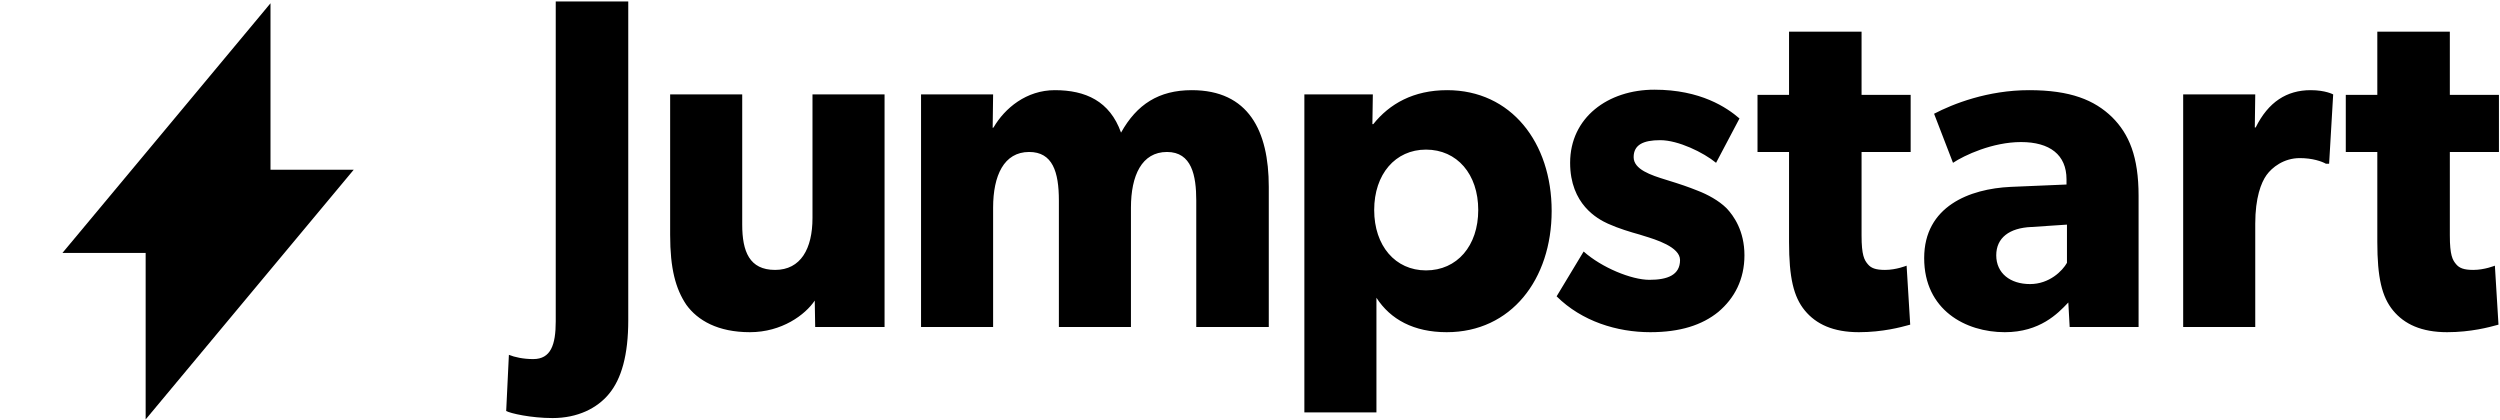
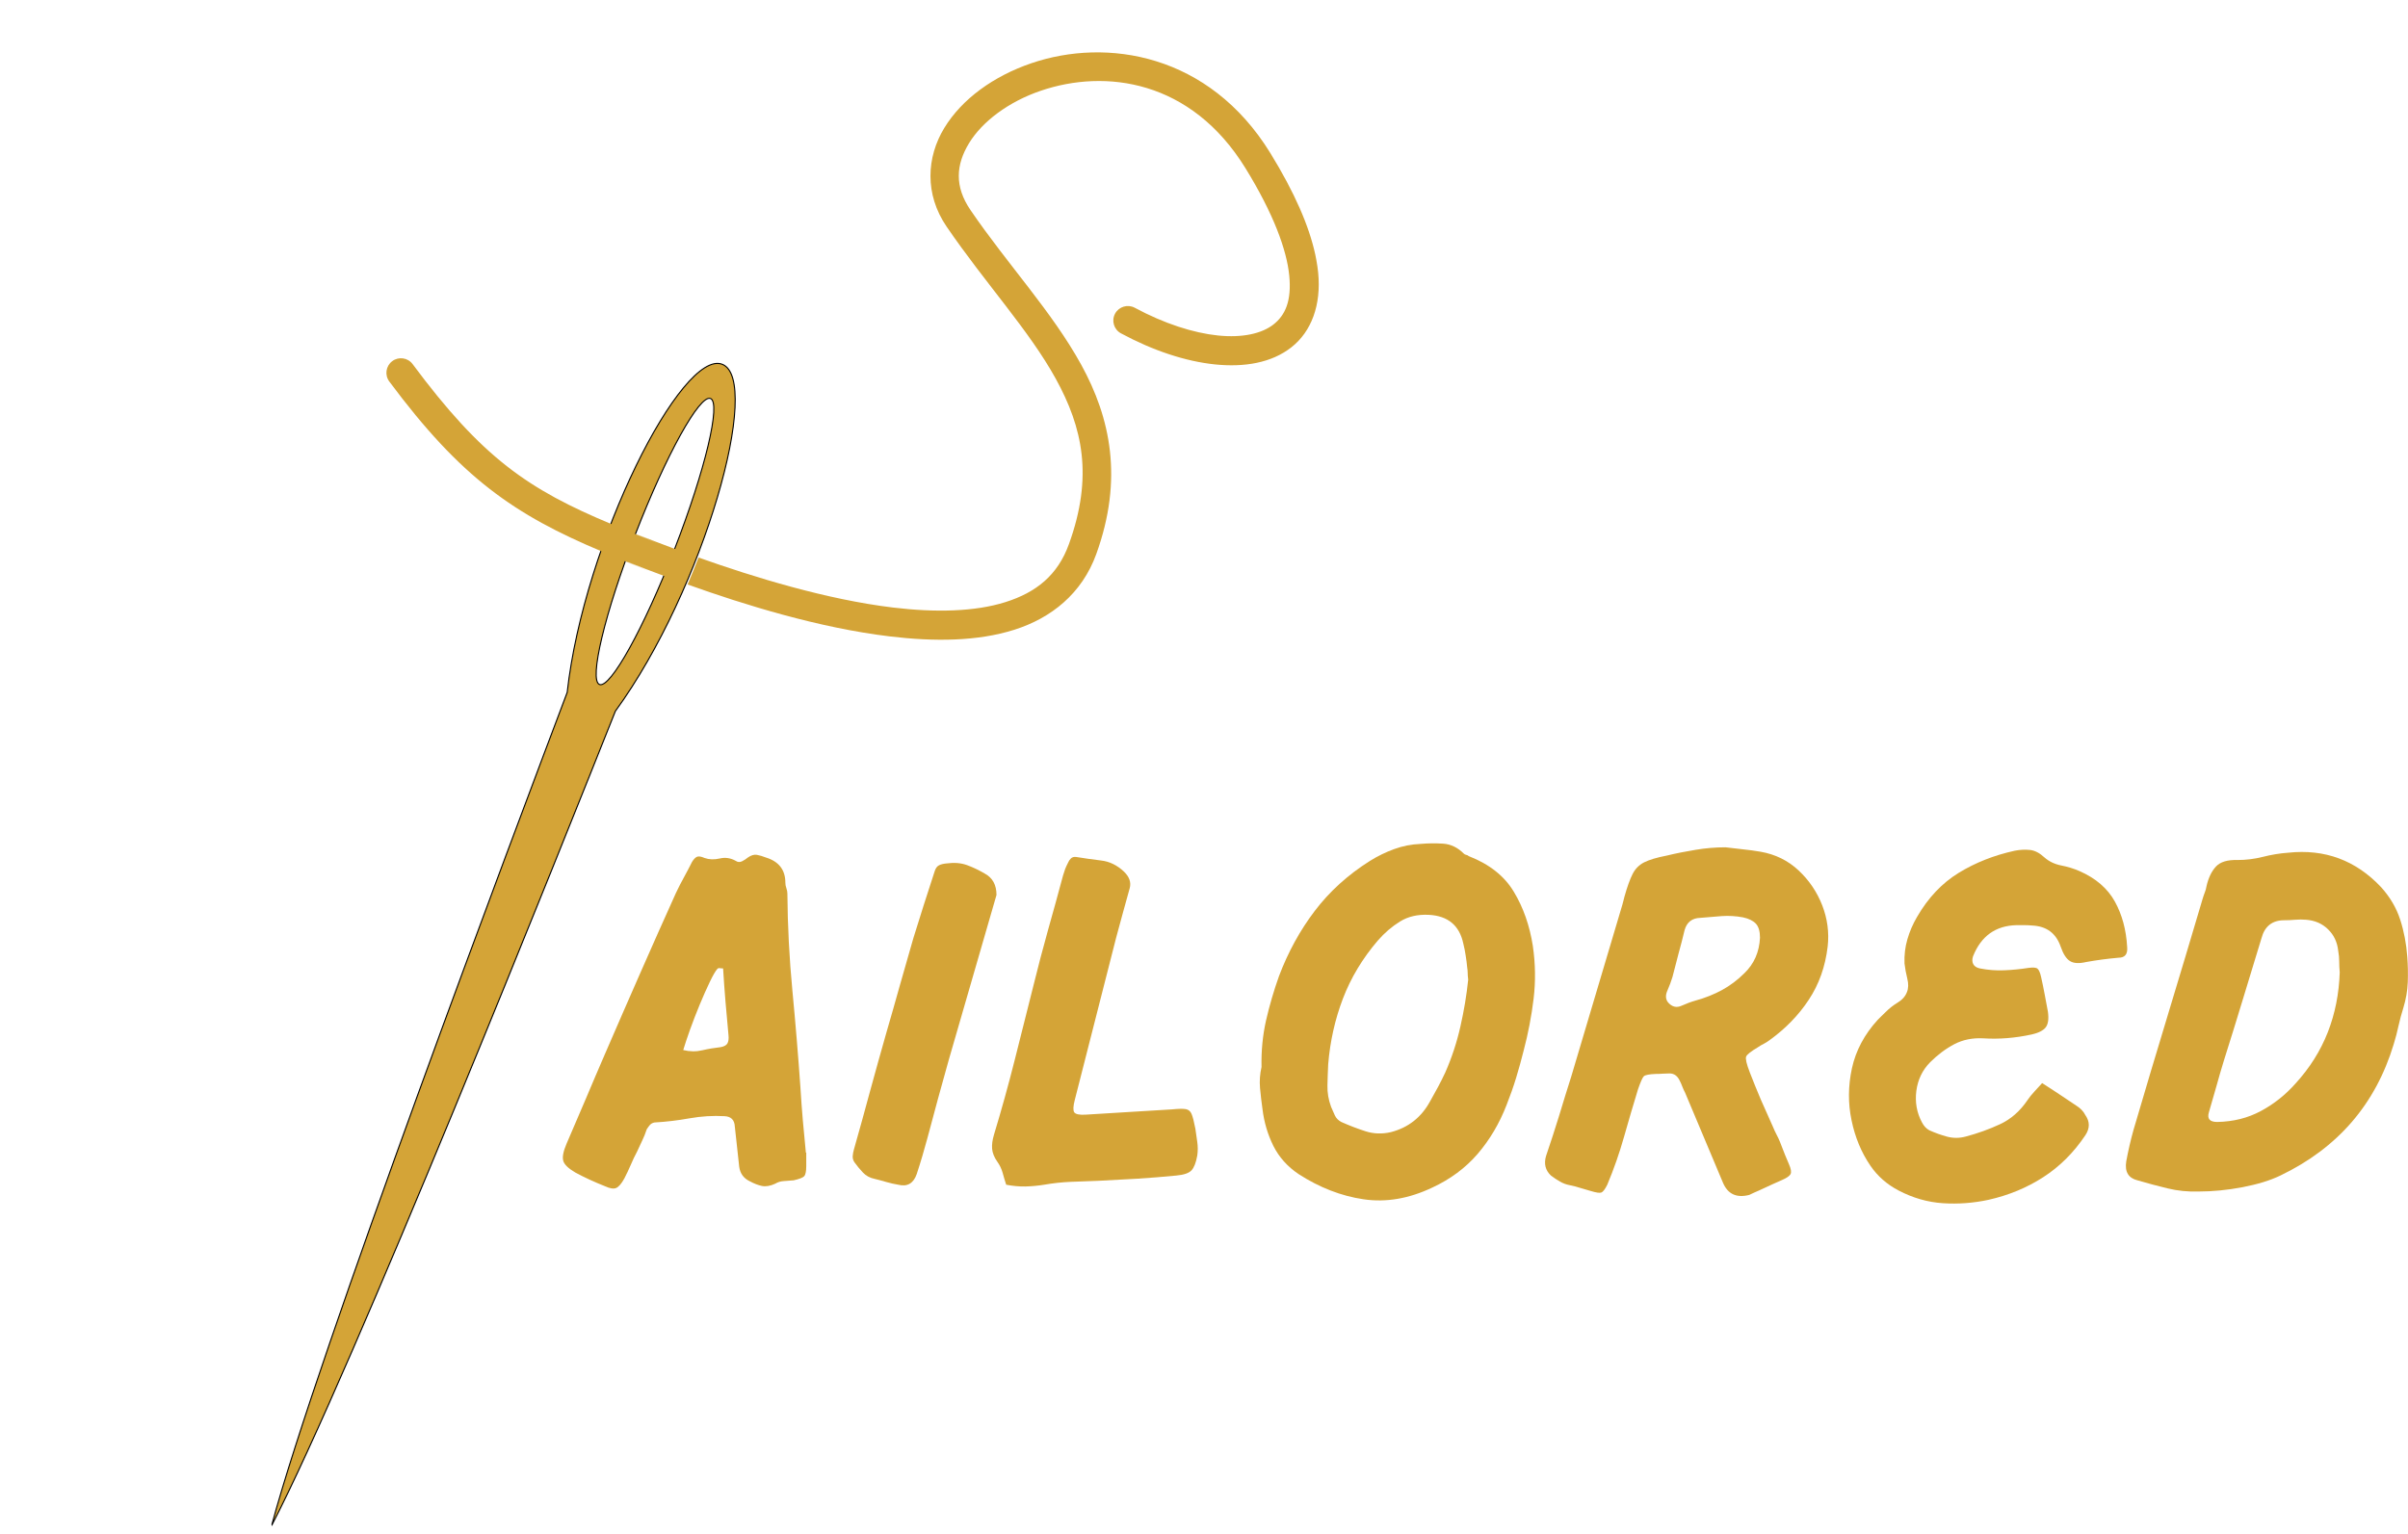
- <svg xmlns="http://www.w3.org/2000/svg" width="143" height="24" viewBox="0 0 805 135" fill="current-color">
-   <rect width="805" height="135" fill="none" />
-   <path fill-rule="evenodd" clip-rule="evenodd" d="M202.299 0.42H178.948V103.419C178.948 111.015 177.352 115.572 171.695 115.572C168.505 115.572 165.749 114.965 163.863 114.205L162.993 132.283C164.298 133.043 170.97 134.562 177.932 134.562C186.054 134.562 192.291 131.372 196.062 126.814C200.123 121.953 202.299 114.205 202.299 103.115V0.42ZM284.828 30.348H261.621V70.15C261.621 80.024 257.85 86.86 249.582 86.86C241.315 86.86 238.995 80.936 238.995 72.276V30.348H215.788V75.619C215.788 86.405 217.529 92.937 221.01 98.102C224.636 103.115 231.163 106.913 241.461 106.913C251.759 106.913 259.301 101.292 262.347 96.735L262.492 105.242H284.828V30.348ZM383.746 28.98C402.021 28.98 408.548 42.045 408.548 60.123V105.242H385.196V64.529C385.196 56.477 383.746 48.881 375.769 48.881C367.646 48.881 364.165 56.477 364.165 66.808V105.242H340.959V64.529C340.959 55.262 338.929 48.881 331.386 48.881C323.264 48.881 319.783 56.477 319.783 66.808V105.242H296.576V30.348H319.783L319.638 41.133L319.928 40.982C323.554 34.753 330.516 28.98 339.653 28.98C349.516 28.98 357.349 32.474 360.975 42.653C366.051 33.538 373.158 28.98 383.746 28.98ZM499.635 67.871C499.635 45.843 486.581 28.98 465.985 28.98C455.107 28.98 447.42 33.386 442.198 39.918H441.908L442.053 30.348H420.006V132.739H443.213V95.823C447.709 102.811 455.252 106.913 465.84 106.913C486.581 106.913 499.635 89.899 499.635 67.871ZM475.993 67.567C475.993 79.113 469.175 87.013 459.168 87.013C449.305 87.013 442.488 79.113 442.488 67.567C442.488 56.022 449.305 48.122 459.168 48.122C469.175 48.122 475.993 56.022 475.993 67.567ZM555.911 66.959C558.231 69.39 561.712 74.251 561.712 82.151C561.712 89.898 558.522 95.975 553.3 100.381C548.079 104.634 540.971 106.913 531.398 106.913C520.665 106.913 509.352 103.419 501.23 95.368L509.932 80.936C515.734 86.101 525.307 90.051 531.109 90.051C536.911 90.051 540.972 88.531 540.972 83.67C540.972 79.459 533.137 77.072 529.343 75.916L529.343 75.916C528.757 75.738 528.267 75.589 527.918 75.467C525.162 74.707 521.101 73.492 517.765 71.972C514.429 70.453 505.581 65.744 505.581 52.376C505.581 37.791 517.765 28.828 532.704 28.828C547.643 28.828 556.056 34.601 560.117 38.095L552.575 52.376C548.514 49.033 540.391 45.083 534.589 45.083C529.078 45.083 526.033 46.603 526.033 50.553C526.033 54.502 531.543 56.325 536.475 57.844C541.406 59.363 543.582 60.123 546.627 61.338C549.818 62.554 553.445 64.528 555.911 66.959ZM615.233 30.499H599.423V10.143H576.072V30.499H565.919V48.881H576.072V77.897C576.072 89.291 577.522 95.52 581.148 99.925C584.774 104.331 590.286 106.913 598.553 106.913C606.221 106.913 612.201 105.273 614.518 104.637L614.518 104.637L614.528 104.634C614.645 104.602 614.752 104.573 614.85 104.546C614.937 104.523 615.016 104.501 615.087 104.483L613.927 85.493C613.927 85.493 610.592 86.86 606.965 86.86C603.92 86.86 602.47 86.253 601.454 85.037C600.294 83.67 599.423 82.151 599.423 75.77V48.881H615.233V30.499ZM680.066 37.64C685.577 43.109 688.624 50.401 688.624 63.01V105.242H666.433L665.998 97.343C665.927 97.417 665.855 97.493 665.781 97.57C662.679 100.826 656.88 106.913 645.546 106.913C632.927 106.913 619.584 99.773 619.584 83.062C619.584 66.352 634.232 60.731 647.431 60.123L665.417 59.363V57.693C665.417 49.793 660.051 45.691 650.768 45.691C641.631 45.691 632.492 49.945 628.866 52.376L622.774 36.576C628.866 33.386 640.035 28.98 653.379 28.98C666.723 28.98 674.409 32.171 680.066 37.64ZM653.669 91.418C659.906 91.418 664.111 87.164 665.561 84.582V72.276L654.104 73.036C646.997 73.34 642.791 76.53 642.791 82.151C642.791 87.924 647.287 91.418 653.669 91.418ZM751.282 30.348C751.282 30.348 748.816 28.98 744.03 28.98C736.343 28.98 730.396 32.778 726.335 40.982H726.044L726.19 30.348H702.983V105.242H726.19V71.972C726.19 63.617 728.076 58.756 729.816 56.325C731.557 53.894 735.327 50.856 740.548 50.856C744.61 50.856 747.655 51.92 748.96 52.679H749.976L751.282 30.348ZM788.847 30.499H804.657V48.881H788.847V75.77C788.847 82.151 789.718 83.67 790.878 85.037C791.893 86.253 793.344 86.86 796.389 86.86C800.015 86.86 803.351 85.493 803.351 85.493L804.513 104.483C804.359 104.523 804.169 104.575 803.944 104.637C801.628 105.272 795.646 106.913 787.977 106.913C779.71 106.913 774.198 104.331 770.572 99.925C766.946 95.52 765.496 89.291 765.496 77.897V48.881H755.343V30.499H765.496V10.143H788.847V30.499Z" />
-   <path d="M87.1 54.6V1L54.337 40.329L20.1 81.4H46.9V135L113.9 54.6H87.1Z" />
+ <svg xmlns="http://www.w3.org/2000/svg" zoomAndPan="magnify" preserveAspectRatio="xMidYMid meet" version="1.0" viewBox="0.04 92.45 299.11 190.55">
+   <defs>
+     <g />
+     <clipPath id="ba7b06610f">
+       <path d="M 33 137 L 92 137 L 92 283 L 33 283 Z M 33 137 " clip-rule="nonzero" />
+     </clipPath>
+     <clipPath id="5c40883857">
+       <path d="M 156.711 92.918 L 190.477 248.543 L 33.902 282.512 L 0.141 126.887 Z M 156.711 92.918 " clip-rule="nonzero" />
+     </clipPath>
+     <clipPath id="9b2c9810e7">
+       <path d="M 190.371 248.066 L 156.609 92.445 L 0.035 126.414 L 33.801 282.039 Z M 190.371 248.066 " clip-rule="nonzero" />
+     </clipPath>
+     <clipPath id="4fd4d2a493">
+       <path d="M 33 136 L 93 136 L 93 283 L 33 283 Z M 33 136 " clip-rule="nonzero" />
+     </clipPath>
+     <clipPath id="3c6c4e6c17">
+       <path d="M 156.711 92.918 L 190.477 248.543 L 33.902 282.512 L 0.141 126.887 Z M 156.711 92.918 " clip-rule="nonzero" />
+     </clipPath>
+     <clipPath id="b8f6fe05e8">
+       <path d="M 190.371 248.066 L 156.609 92.445 L 0.035 126.414 L 33.801 282.039 Z M 190.371 248.066 " clip-rule="nonzero" />
+     </clipPath>
+     <clipPath id="1bd9419a24">
+       <path d="M 48 98 L 164 98 L 164 172 L 48 172 Z M 48 98 " clip-rule="nonzero" />
+     </clipPath>
+     <clipPath id="5d49cf6787">
+       <path d="M 156.711 92.918 L 190.477 248.543 L 33.902 282.512 L 0.141 126.887 Z M 156.711 92.918 " clip-rule="nonzero" />
+     </clipPath>
+     <clipPath id="9ecb4ba95f">
+       <path d="M 190.371 248.066 L 156.609 92.445 L 0.035 126.414 L 33.801 282.039 Z M 190.371 248.066 " clip-rule="nonzero" />
+     </clipPath>
+   </defs>
+   <g clip-path="url(#ba7b06610f)">
+     <g clip-path="url(#5c40883857)">
+       <g clip-path="url(#9b2c9810e7)">
+         <path fill="#d4a437" d="M 89.754 137.711 C 94.727 139.641 87.59 165.531 76.48 180.805 C 69.855 197.418 43.852 262.57 33.773 282.016 C 39.445 260.859 64.176 195.211 70.492 178.48 C 72.586 159.711 84.781 135.785 89.754 137.711 Z M 88.293 141.961 C 86.953 141.441 82.781 148.98 78.977 158.789 C 75.172 168.594 73.168 176.973 74.508 177.496 C 75.848 178.016 80.027 170.477 83.832 160.672 C 87.637 150.863 89.633 142.48 88.293 141.961 Z M 88.293 141.961 " fill-opacity="1" fill-rule="evenodd" />
+       </g>
+     </g>
+   </g>
+   <g clip-path="url(#4fd4d2a493)">
+     <g clip-path="url(#3c6c4e6c17)">
+       <g clip-path="url(#b8f6fe05e8)">
+         <path stroke-linecap="butt" transform="matrix(-0.0808962, -0.372864, -0.372864, 0.0808962, 202.07, 275.2404)" fill="none" stroke-linejoin="miter" d="M 414.68 211.257 C 406.974 199.592 344.624 232.26 311.677 269.203 C 272.806 295.404 120.377 398.216 76.171 434.836 C 127.208 408.551 281.615 308.725 320.958 283.249 C 367.87 267.456 422.376 222.923 414.68 211.257 Z M 404.606 217.36 C 406.681 220.504 389.689 235.379 366.68 250.575 C 343.681 265.769 323.333 275.558 321.248 272.417 C 319.172 269.274 336.16 254.378 359.159 239.184 C 382.168 223.988 402.531 214.217 404.606 217.36 Z M 404.606 217.36 " stroke="#000000" stroke-width="0.348" stroke-opacity="1" stroke-miterlimit="4" />
+       </g>
+     </g>
+   </g>
+   <g clip-path="url(#1bd9419a24)">
+     <g clip-path="url(#5d49cf6787)">
+       <g clip-path="url(#9ecb4ba95f)">
+         <path fill="#d4a437" d="M 77.914 162.234 C 77.133 161.922 85.82 165.59 74.859 160.992 C 63.898 156.395 57.312 151.836 48.395 139.848 C 47.801 139.047 47.965 137.918 48.766 137.32 C 49.562 136.723 50.699 136.887 51.293 137.688 C 59.938 149.309 65.586 153.246 76.113 157.617 C 86.641 161.988 78.398 158.543 79.184 158.852 C 79.973 159.16 80.781 159.48 81.621 159.801 C 82.375 160.09 83.188 160.398 84.039 160.715 C 83.996 160.824 83.957 160.934 83.914 161.043 C 83.512 162.082 83.102 163.086 82.691 164.066 C 81.863 163.758 81.066 163.457 80.324 163.176 C 79.496 162.855 78.695 162.543 77.914 162.23 Z M 163.418 124.082 C 163.469 124.316 163.516 124.551 163.555 124.781 C 163.652 125.312 163.727 125.828 163.777 126.332 C 164.172 130.355 162.93 133.652 160.457 135.594 C 157.988 137.539 154.609 138.102 150.953 137.727 C 147.301 137.348 143.285 136.023 139.281 133.867 C 138.406 133.395 138.074 132.301 138.547 131.422 C 139.02 130.543 140.117 130.215 140.996 130.688 C 144.648 132.656 148.273 133.816 151.324 134.133 C 154.379 134.445 156.777 133.898 158.227 132.762 C 159.676 131.621 160.496 129.863 160.184 126.684 C 159.871 123.508 158.25 119.039 154.75 113.352 C 147.984 102.367 137.344 100.988 129.316 103.727 C 125.305 105.094 122.043 107.559 120.414 110.234 C 118.785 112.906 118.574 115.605 120.598 118.562 C 125.23 125.344 130.723 131.176 134.355 137.785 C 137.984 144.395 139.59 151.961 136.211 161.297 C 134.434 166.207 130.613 169.246 126.031 170.695 C 121.449 172.148 116.082 172.184 110.531 171.516 C 101.762 170.461 92.516 167.598 85.449 165.07 C 85.926 163.949 86.379 162.832 86.809 161.719 C 93.746 164.184 102.73 166.941 110.969 167.934 C 116.215 168.566 121.141 168.461 124.945 167.254 C 128.75 166.051 131.418 163.922 132.812 160.066 C 135.871 151.621 134.504 145.555 131.191 139.523 C 127.875 133.492 122.449 127.668 117.617 120.598 C 114.871 116.578 115.129 111.977 117.332 108.355 C 119.539 104.73 123.477 101.902 128.152 100.305 C 137.512 97.113 150.227 99.117 157.828 111.457 C 160.844 116.359 162.648 120.523 163.418 124.082 Z M 163.418 124.082 " fill-opacity="1" fill-rule="evenodd" />
+       </g>
+     </g>
+   </g>
+   <g fill="#d4a437" fill-opacity="1">
+     <g transform="translate(73.31354, 240.5523)">
+       <g>
+         <path d="M 26.875 -4.891 L 26.875 -3.203 C 26.875 -2.555 26.785 -2.141 26.609 -1.953 C 26.43 -1.773 26 -1.609 25.312 -1.453 C 24.906 -1.41 24.5 -1.379 24.094 -1.359 C 23.695 -1.336 23.336 -1.227 23.016 -1.031 C 22.41 -0.75 21.863 -0.656 21.375 -0.75 C 20.895 -0.852 20.395 -1.047 19.875 -1.328 C 19.102 -1.691 18.66 -2.297 18.547 -3.141 L 18 -8.156 C 17.957 -8.957 17.535 -9.379 16.734 -9.422 C 15.285 -9.504 13.832 -9.414 12.375 -9.156 C 10.926 -8.895 9.477 -8.723 8.031 -8.641 C 7.789 -8.598 7.598 -8.492 7.453 -8.328 C 7.316 -8.172 7.188 -7.992 7.062 -7.797 C 6.906 -7.305 6.711 -6.828 6.484 -6.359 C 6.266 -5.898 6.055 -5.453 5.859 -5.016 C 5.578 -4.492 5.316 -3.945 5.078 -3.375 C 4.836 -2.812 4.57 -2.25 4.281 -1.688 C 3.926 -1.039 3.586 -0.645 3.266 -0.5 C 2.941 -0.363 2.477 -0.438 1.875 -0.719 C 0.539 -1.25 -0.688 -1.816 -1.812 -2.422 C -2.695 -2.941 -3.195 -3.43 -3.312 -3.891 C -3.438 -4.359 -3.301 -5.055 -2.906 -5.984 C -2.094 -7.867 -1.289 -9.738 -0.5 -11.594 C 0.281 -13.445 1.07 -15.301 1.875 -17.156 C 3.32 -20.5 4.781 -23.844 6.25 -27.188 C 7.719 -30.531 9.195 -33.852 10.688 -37.156 C 11.008 -37.832 11.344 -38.484 11.688 -39.109 C 12.031 -39.734 12.363 -40.367 12.688 -41.016 C 12.883 -41.336 13.082 -41.547 13.281 -41.641 C 13.488 -41.742 13.812 -41.695 14.25 -41.5 C 14.812 -41.301 15.438 -41.281 16.125 -41.438 C 16.812 -41.602 17.477 -41.504 18.125 -41.141 C 18.363 -40.973 18.625 -40.957 18.906 -41.094 C 19.188 -41.238 19.426 -41.395 19.625 -41.562 C 20.031 -41.844 20.406 -41.953 20.75 -41.891 C 21.094 -41.828 21.461 -41.719 21.859 -41.562 C 23.473 -41.07 24.281 -40.023 24.281 -38.422 C 24.281 -38.211 24.32 -37.988 24.406 -37.75 C 24.488 -37.508 24.531 -37.289 24.531 -37.094 C 24.562 -33.062 24.77 -29.031 25.156 -25 C 25.539 -20.977 25.875 -16.953 26.156 -12.922 C 26.238 -11.555 26.336 -10.207 26.453 -8.875 C 26.578 -7.551 26.703 -6.223 26.828 -4.891 Z M 17.219 -19.453 C 17.094 -20.859 16.969 -22.254 16.844 -23.641 C 16.727 -25.035 16.629 -26.414 16.547 -27.781 C 16.391 -27.781 16.25 -27.789 16.125 -27.812 C 16.008 -27.832 15.91 -27.801 15.828 -27.719 C 15.586 -27.438 15.273 -26.895 14.891 -26.094 C 14.504 -25.289 14.086 -24.352 13.641 -23.281 C 13.203 -22.219 12.801 -21.18 12.438 -20.172 C 12.082 -19.172 11.801 -18.328 11.594 -17.641 C 12.406 -17.441 13.191 -17.43 13.953 -17.609 C 14.711 -17.785 15.477 -17.914 16.25 -18 C 16.688 -18.082 16.969 -18.242 17.094 -18.484 C 17.219 -18.723 17.258 -19.047 17.219 -19.453 Z M 17.219 -19.453 " />
+       </g>
+     </g>
+   </g>
+   <g fill="#d4a437" fill-opacity="1">
+     <g transform="translate(107.9288, 240.5523)">
+       <g>
+         <path d="M 14.438 -39.562 C 15.406 -39.039 15.891 -38.156 15.891 -36.906 L 15.578 -35.828 L 9.969 -16.438 C 9.52 -14.82 9.07 -13.207 8.625 -11.594 C 8.188 -9.988 7.75 -8.359 7.312 -6.703 C 7.102 -5.941 6.891 -5.188 6.672 -4.438 C 6.453 -3.695 6.223 -2.961 5.984 -2.234 C 5.578 -1.066 4.812 -0.625 3.688 -0.906 C 3.195 -0.988 2.711 -1.098 2.234 -1.234 C 1.754 -1.379 1.27 -1.508 0.781 -1.625 C 0.176 -1.75 -0.312 -2.008 -0.688 -2.406 C -1.07 -2.812 -1.426 -3.238 -1.75 -3.688 C -1.914 -3.926 -1.988 -4.188 -1.969 -4.469 C -1.945 -4.75 -1.895 -5.031 -1.812 -5.312 C -1.125 -7.727 -0.453 -10.156 0.203 -12.594 C 0.867 -15.031 1.547 -17.457 2.234 -19.875 C 2.797 -21.801 3.348 -23.738 3.891 -25.688 C 4.441 -27.645 5 -29.594 5.562 -31.531 C 6 -32.938 6.438 -34.332 6.875 -35.719 C 7.32 -37.113 7.77 -38.5 8.219 -39.875 C 8.332 -40.227 8.508 -40.469 8.75 -40.594 C 9 -40.719 9.32 -40.797 9.719 -40.828 C 10.645 -40.953 11.473 -40.883 12.203 -40.625 C 12.93 -40.363 13.676 -40.008 14.438 -39.562 Z M 14.438 -39.562 " />
+       </g>
+     </g>
+   </g>
+   <g fill="#d4a437" fill-opacity="1">
+     <g transform="translate(124.6022, 240.5523)">
+       <g>
+         <path d="M 5.141 -0.906 C 4.367 -0.781 3.586 -0.707 2.797 -0.688 C 2.016 -0.676 1.223 -0.75 0.422 -0.906 C 0.266 -1.383 0.117 -1.875 -0.016 -2.375 C -0.16 -2.883 -0.379 -3.344 -0.672 -3.75 C -1.066 -4.312 -1.285 -4.852 -1.328 -5.375 C -1.367 -5.895 -1.289 -6.477 -1.094 -7.125 C -0.164 -10.188 0.688 -13.266 1.469 -16.359 C 2.258 -19.461 3.039 -22.566 3.812 -25.672 C 4.375 -27.961 4.973 -30.242 5.609 -32.516 C 6.254 -34.797 6.879 -37.066 7.484 -39.328 C 7.566 -39.609 7.656 -39.879 7.75 -40.141 C 7.852 -40.398 7.969 -40.648 8.094 -40.891 C 8.176 -41.098 8.297 -41.281 8.453 -41.438 C 8.617 -41.602 8.844 -41.664 9.125 -41.625 C 10.164 -41.457 11.195 -41.312 12.219 -41.188 C 13.25 -41.07 14.191 -40.613 15.047 -39.812 C 15.723 -39.164 15.961 -38.477 15.766 -37.75 C 15.484 -36.75 15.203 -35.734 14.922 -34.703 C 14.641 -33.672 14.359 -32.633 14.078 -31.594 L 8.938 -11.422 C 8.738 -10.648 8.719 -10.145 8.875 -9.906 C 9.039 -9.664 9.504 -9.566 10.266 -9.609 C 12.035 -9.723 13.816 -9.832 15.609 -9.938 C 17.398 -10.039 19.203 -10.148 21.016 -10.266 C 21.828 -10.348 22.398 -10.359 22.734 -10.297 C 23.078 -10.234 23.316 -10.031 23.453 -9.688 C 23.598 -9.352 23.754 -8.742 23.922 -7.859 C 24.004 -7.328 24.082 -6.781 24.156 -6.219 C 24.238 -5.656 24.238 -5.094 24.156 -4.531 C 24 -3.645 23.758 -3.031 23.438 -2.688 C 23.113 -2.344 22.488 -2.129 21.562 -2.047 C 19.957 -1.891 18.348 -1.758 16.734 -1.656 C 15.117 -1.562 13.488 -1.473 11.844 -1.391 C 10.707 -1.348 9.586 -1.305 8.484 -1.266 C 7.379 -1.223 6.266 -1.102 5.141 -0.906 Z M 5.141 -0.906 " />
+       </g>
+     </g>
+   </g>
+   <g fill="#d4a437" fill-opacity="1">
+     <g transform="translate(155.8344, 240.5523)">
+       <g>
+         <path d="M 1.031 -10.266 C 0.906 -11.148 0.801 -12.035 0.719 -12.922 C 0.645 -13.805 0.707 -14.676 0.906 -15.531 C 0.863 -17.539 1.051 -19.473 1.469 -21.328 C 1.895 -23.18 2.43 -25.016 3.078 -26.828 C 4.203 -29.805 5.68 -32.504 7.516 -34.922 C 9.348 -37.336 11.633 -39.41 14.375 -41.141 C 15.344 -41.742 16.348 -42.234 17.391 -42.609 C 18.441 -42.992 19.531 -43.207 20.656 -43.25 C 21.582 -43.332 22.52 -43.344 23.469 -43.281 C 24.414 -43.219 25.27 -42.805 26.031 -42.047 C 26.113 -41.961 26.211 -41.91 26.328 -41.891 C 26.453 -41.867 26.555 -41.816 26.641 -41.734 C 29.211 -40.734 31.082 -39.254 32.25 -37.297 C 33.426 -35.348 34.211 -33.102 34.609 -30.562 C 34.93 -28.352 34.961 -26.172 34.703 -24.016 C 34.441 -21.859 34.031 -19.711 33.469 -17.578 C 33.188 -16.453 32.875 -15.32 32.531 -14.188 C 32.188 -13.062 31.789 -11.938 31.344 -10.812 C 30.457 -8.52 29.258 -6.492 27.75 -4.734 C 26.238 -2.984 24.359 -1.586 22.109 -0.547 C 19.211 0.828 16.375 1.312 13.594 0.906 C 10.812 0.5 8.113 -0.547 5.5 -2.234 C 4.125 -3.16 3.082 -4.328 2.375 -5.734 C 1.676 -7.148 1.227 -8.66 1.031 -10.266 Z M 23.734 -14.859 C 24.547 -16.711 25.172 -18.613 25.609 -20.562 C 26.055 -22.52 26.379 -24.461 26.578 -26.391 C 26.535 -26.711 26.516 -26.984 26.516 -27.203 C 26.516 -27.43 26.492 -27.664 26.453 -27.906 C 26.41 -28.383 26.348 -28.875 26.266 -29.375 C 26.191 -29.883 26.094 -30.383 25.969 -30.875 C 25.488 -33.125 24.062 -34.312 21.688 -34.438 C 20.312 -34.508 19.117 -34.234 18.109 -33.609 C 17.109 -32.992 16.188 -32.203 15.344 -31.234 C 13.445 -29.016 12.004 -26.613 11.016 -24.031 C 10.035 -21.457 9.426 -18.742 9.188 -15.891 C 9.145 -15.004 9.113 -14.117 9.094 -13.234 C 9.07 -12.348 9.223 -11.461 9.547 -10.578 C 9.703 -10.211 9.859 -9.859 10.016 -9.516 C 10.18 -9.172 10.445 -8.898 10.812 -8.703 C 11.82 -8.254 12.828 -7.867 13.828 -7.547 C 14.836 -7.223 15.883 -7.188 16.969 -7.438 C 19.145 -8 20.773 -9.285 21.859 -11.297 C 22.18 -11.859 22.504 -12.441 22.828 -13.047 C 23.148 -13.648 23.453 -14.254 23.734 -14.859 Z M 23.734 -14.859 " />
+       </g>
+     </g>
+   </g>
+   <g fill="#d4a437" fill-opacity="1">
+     <g transform="translate(194.3763, 240.5523)">
+       <g>
+         <path d="M 12.688 -41.797 C 13.852 -42.078 15.051 -42.316 16.281 -42.516 C 17.508 -42.723 18.75 -42.828 20 -42.828 C 20.719 -42.742 21.438 -42.66 22.156 -42.578 C 22.883 -42.504 23.613 -42.406 24.344 -42.281 C 26.195 -41.957 27.773 -41.18 29.078 -39.953 C 30.391 -38.723 31.367 -37.273 32.016 -35.609 C 32.66 -33.941 32.883 -32.238 32.688 -30.5 C 32.395 -28.008 31.613 -25.805 30.344 -23.891 C 29.082 -21.973 27.445 -20.289 25.438 -18.844 C 25.227 -18.688 25.004 -18.547 24.766 -18.422 C 24.523 -18.305 24.285 -18.164 24.047 -18 C 23.16 -17.477 22.664 -17.086 22.562 -16.828 C 22.457 -16.566 22.609 -15.91 23.016 -14.859 C 23.453 -13.734 23.91 -12.602 24.391 -11.469 C 24.879 -10.344 25.391 -9.195 25.922 -8.031 C 26.035 -7.75 26.172 -7.457 26.328 -7.156 C 26.492 -6.852 26.641 -6.539 26.766 -6.219 C 27.242 -4.969 27.613 -4.051 27.875 -3.469 C 28.133 -2.883 28.203 -2.473 28.078 -2.234 C 27.961 -1.992 27.602 -1.742 27 -1.484 C 26.395 -1.223 25.445 -0.789 24.156 -0.188 C 23.957 -0.102 23.754 -0.016 23.547 0.078 C 23.348 0.18 23.148 0.273 22.953 0.359 C 21.379 0.766 20.289 0.266 19.688 -1.141 L 14.984 -12.328 C 14.859 -12.566 14.742 -12.816 14.641 -13.078 C 14.547 -13.336 14.438 -13.586 14.312 -13.828 C 14.031 -14.43 13.609 -14.734 13.047 -14.734 C 12.766 -14.734 12.484 -14.723 12.203 -14.703 C 11.922 -14.68 11.641 -14.672 11.359 -14.672 C 10.516 -14.641 10.008 -14.539 9.844 -14.375 C 9.688 -14.219 9.445 -13.676 9.125 -12.75 C 8.52 -10.77 7.938 -8.785 7.375 -6.797 C 6.812 -4.805 6.125 -2.844 5.312 -0.906 C 5.031 -0.344 4.785 -0.02 4.578 0.062 C 4.379 0.145 3.941 0.082 3.266 -0.125 C 2.859 -0.238 2.43 -0.363 1.984 -0.5 C 1.547 -0.645 1.109 -0.758 0.672 -0.844 C 0.223 -0.926 -0.188 -1.078 -0.562 -1.297 C -0.945 -1.516 -1.32 -1.766 -1.688 -2.047 C -2.375 -2.691 -2.578 -3.5 -2.297 -4.469 C -1.734 -6.125 -1.195 -7.773 -0.688 -9.422 C -0.188 -11.078 0.32 -12.727 0.844 -14.375 L 7.188 -35.703 C 7.227 -35.859 7.27 -36.016 7.312 -36.172 C 7.352 -36.336 7.395 -36.504 7.438 -36.672 C 7.789 -37.922 8.129 -38.863 8.453 -39.5 C 8.773 -40.145 9.25 -40.629 9.875 -40.953 C 10.5 -41.273 11.438 -41.555 12.688 -41.797 Z M 22.344 -27.188 C 23.551 -28.352 24.195 -29.82 24.281 -31.594 C 24.281 -32.395 24.109 -32.977 23.766 -33.344 C 23.422 -33.707 22.891 -33.969 22.172 -34.125 C 21.285 -34.289 20.398 -34.344 19.516 -34.281 C 18.629 -34.219 17.742 -34.145 16.859 -34.062 C 15.848 -34.031 15.203 -33.531 14.922 -32.562 C 14.68 -31.551 14.426 -30.562 14.156 -29.594 C 13.895 -28.633 13.645 -27.672 13.406 -26.703 C 13.25 -26.18 13.039 -25.625 12.781 -25.031 C 12.52 -24.445 12.547 -23.957 12.859 -23.562 C 13.348 -23 13.906 -22.859 14.531 -23.141 C 15.156 -23.422 15.75 -23.641 16.312 -23.797 C 17.477 -24.117 18.562 -24.551 19.562 -25.094 C 20.57 -25.645 21.5 -26.344 22.344 -27.188 Z M 22.344 -27.188 " />
+       </g>
+     </g>
+   </g>
+   <g fill="#d4a437" fill-opacity="1">
+     <g transform="translate(230.5622, 240.5523)">
+       <g>
+         <path d="M 21.328 -11.422 C 21.566 -11.773 21.836 -12.113 22.141 -12.438 C 22.441 -12.758 22.773 -13.125 23.141 -13.531 C 23.898 -13.051 24.629 -12.578 25.328 -12.109 C 26.035 -11.648 26.711 -11.195 27.359 -10.75 C 27.891 -10.426 28.273 -10.023 28.516 -9.547 C 29.078 -8.742 29.078 -7.914 28.516 -7.062 C 27.066 -4.895 25.32 -3.156 23.281 -1.844 C 21.25 -0.531 18.984 0.406 16.484 0.969 C 14.598 1.375 12.707 1.516 10.812 1.391 C 8.914 1.266 7.082 0.738 5.312 -0.188 C 3.863 -0.945 2.695 -1.973 1.812 -3.266 C 0.688 -4.91 -0.094 -6.789 -0.531 -8.906 C -0.977 -11.02 -0.961 -13.176 -0.484 -15.375 C -0.004 -17.57 1.062 -19.578 2.719 -21.391 C 2.875 -21.547 3.031 -21.703 3.188 -21.859 C 3.352 -22.023 3.52 -22.188 3.688 -22.344 C 4.125 -22.789 4.625 -23.188 5.188 -23.531 C 5.758 -23.875 6.145 -24.305 6.344 -24.828 C 6.539 -25.305 6.555 -25.867 6.391 -26.516 C 6.234 -27.16 6.117 -27.785 6.047 -28.391 C 6.004 -29.441 6.125 -30.445 6.406 -31.406 C 6.688 -32.375 7.086 -33.301 7.609 -34.188 C 8.984 -36.562 10.707 -38.383 12.781 -39.656 C 14.852 -40.926 17.176 -41.844 19.75 -42.406 C 20.395 -42.531 21.02 -42.562 21.625 -42.5 C 22.227 -42.438 22.832 -42.125 23.438 -41.562 C 24 -41.07 24.68 -40.742 25.484 -40.578 C 26.297 -40.422 27.062 -40.188 27.781 -39.875 C 29.801 -38.988 31.266 -37.727 32.172 -36.094 C 33.078 -34.457 33.586 -32.57 33.703 -30.438 C 33.785 -29.551 33.426 -29.109 32.625 -29.109 C 31.289 -28.992 29.957 -28.816 28.625 -28.578 C 27.738 -28.367 27.066 -28.406 26.609 -28.688 C 26.148 -28.969 25.758 -29.57 25.438 -30.5 C 24.863 -32.156 23.691 -33.023 21.922 -33.109 C 21.598 -33.141 21.266 -33.156 20.922 -33.156 C 20.586 -33.156 20.258 -33.156 19.938 -33.156 C 17.352 -33.082 15.562 -31.797 14.562 -29.297 C 14.438 -28.93 14.441 -28.609 14.578 -28.328 C 14.723 -28.047 15 -27.863 15.406 -27.781 C 16.406 -27.582 17.41 -27.504 18.422 -27.547 C 19.43 -27.586 20.438 -27.688 21.438 -27.844 C 22.008 -27.926 22.383 -27.895 22.562 -27.75 C 22.738 -27.613 22.891 -27.266 23.016 -26.703 C 23.172 -26.016 23.316 -25.305 23.453 -24.578 C 23.598 -23.859 23.734 -23.133 23.859 -22.406 C 23.984 -21.52 23.895 -20.875 23.594 -20.469 C 23.289 -20.07 22.711 -19.773 21.859 -19.578 C 19.805 -19.129 17.797 -18.969 15.828 -19.094 C 14.492 -19.164 13.289 -18.922 12.219 -18.359 C 11.156 -17.797 10.16 -17.051 9.234 -16.125 C 8.273 -15.156 7.703 -13.969 7.516 -12.562 C 7.336 -11.156 7.57 -9.848 8.219 -8.641 C 8.457 -8.191 8.758 -7.867 9.125 -7.672 C 9.844 -7.348 10.582 -7.082 11.344 -6.875 C 12.113 -6.676 12.883 -6.68 13.656 -6.891 C 15.145 -7.285 16.562 -7.797 17.906 -8.422 C 19.258 -9.047 20.398 -10.047 21.328 -11.422 Z M 21.328 -11.422 " />
+       </g>
+     </g>
+   </g>
+   <g fill="#d4a437" fill-opacity="1">
+     <g transform="translate(266.3252, 240.5523)">
+       <g>
+         <path d="M 16.969 -2.047 C 15.719 -1.441 14.145 -0.957 12.25 -0.594 C 10.363 -0.238 8.555 -0.062 6.828 -0.062 C 5.492 -0.02 4.203 -0.148 2.953 -0.453 C 1.711 -0.754 0.469 -1.086 -0.781 -1.453 C -1.914 -1.734 -2.379 -2.52 -2.172 -3.812 C -1.93 -5.133 -1.629 -6.441 -1.266 -7.734 C 0.141 -12.523 1.566 -17.305 3.016 -22.078 C 4.461 -26.848 5.895 -31.629 7.312 -36.422 C 7.395 -36.703 7.484 -36.961 7.578 -37.203 C 7.68 -37.453 7.754 -37.719 7.797 -38 C 8.035 -39.039 8.426 -39.852 8.969 -40.438 C 9.508 -41.02 10.406 -41.289 11.656 -41.25 C 12.707 -41.25 13.754 -41.379 14.797 -41.641 C 15.848 -41.91 16.895 -42.082 17.938 -42.156 C 22.488 -42.645 26.336 -41.219 29.484 -37.875 C 30.609 -36.625 31.398 -35.273 31.859 -33.828 C 32.328 -32.379 32.617 -30.848 32.734 -29.234 C 32.816 -28.191 32.836 -27.133 32.797 -26.062 C 32.754 -25 32.57 -23.941 32.25 -22.891 C 32.008 -22.129 31.805 -21.375 31.641 -20.625 C 31.484 -19.883 31.285 -19.129 31.047 -18.359 C 28.797 -10.91 24.102 -5.473 16.969 -2.047 Z M 18.844 -13.469 C 20.613 -15.406 21.953 -17.531 22.859 -19.844 C 23.766 -22.156 24.258 -24.641 24.344 -27.297 C 24.301 -27.742 24.281 -28.188 24.281 -28.625 C 24.281 -29.07 24.238 -29.52 24.156 -29.969 C 24.039 -31.051 23.617 -31.941 22.891 -32.641 C 22.172 -33.348 21.266 -33.742 20.172 -33.828 C 19.734 -33.867 19.281 -33.867 18.812 -33.828 C 18.352 -33.785 17.898 -33.766 17.453 -33.766 C 15.961 -33.766 15.02 -33.02 14.625 -31.531 C 13.852 -28.988 13.082 -26.457 12.312 -23.938 C 11.551 -21.426 10.77 -18.906 9.969 -16.375 C 9.645 -15.32 9.332 -14.25 9.031 -13.156 C 8.727 -12.07 8.414 -10.988 8.094 -9.906 C 7.852 -9.102 8.195 -8.703 9.125 -8.703 C 11.133 -8.742 12.941 -9.195 14.547 -10.062 C 16.16 -10.926 17.594 -12.062 18.844 -13.469 Z M 18.844 -13.469 " />
+       </g>
+     </g>
+   </g>
</svg>
